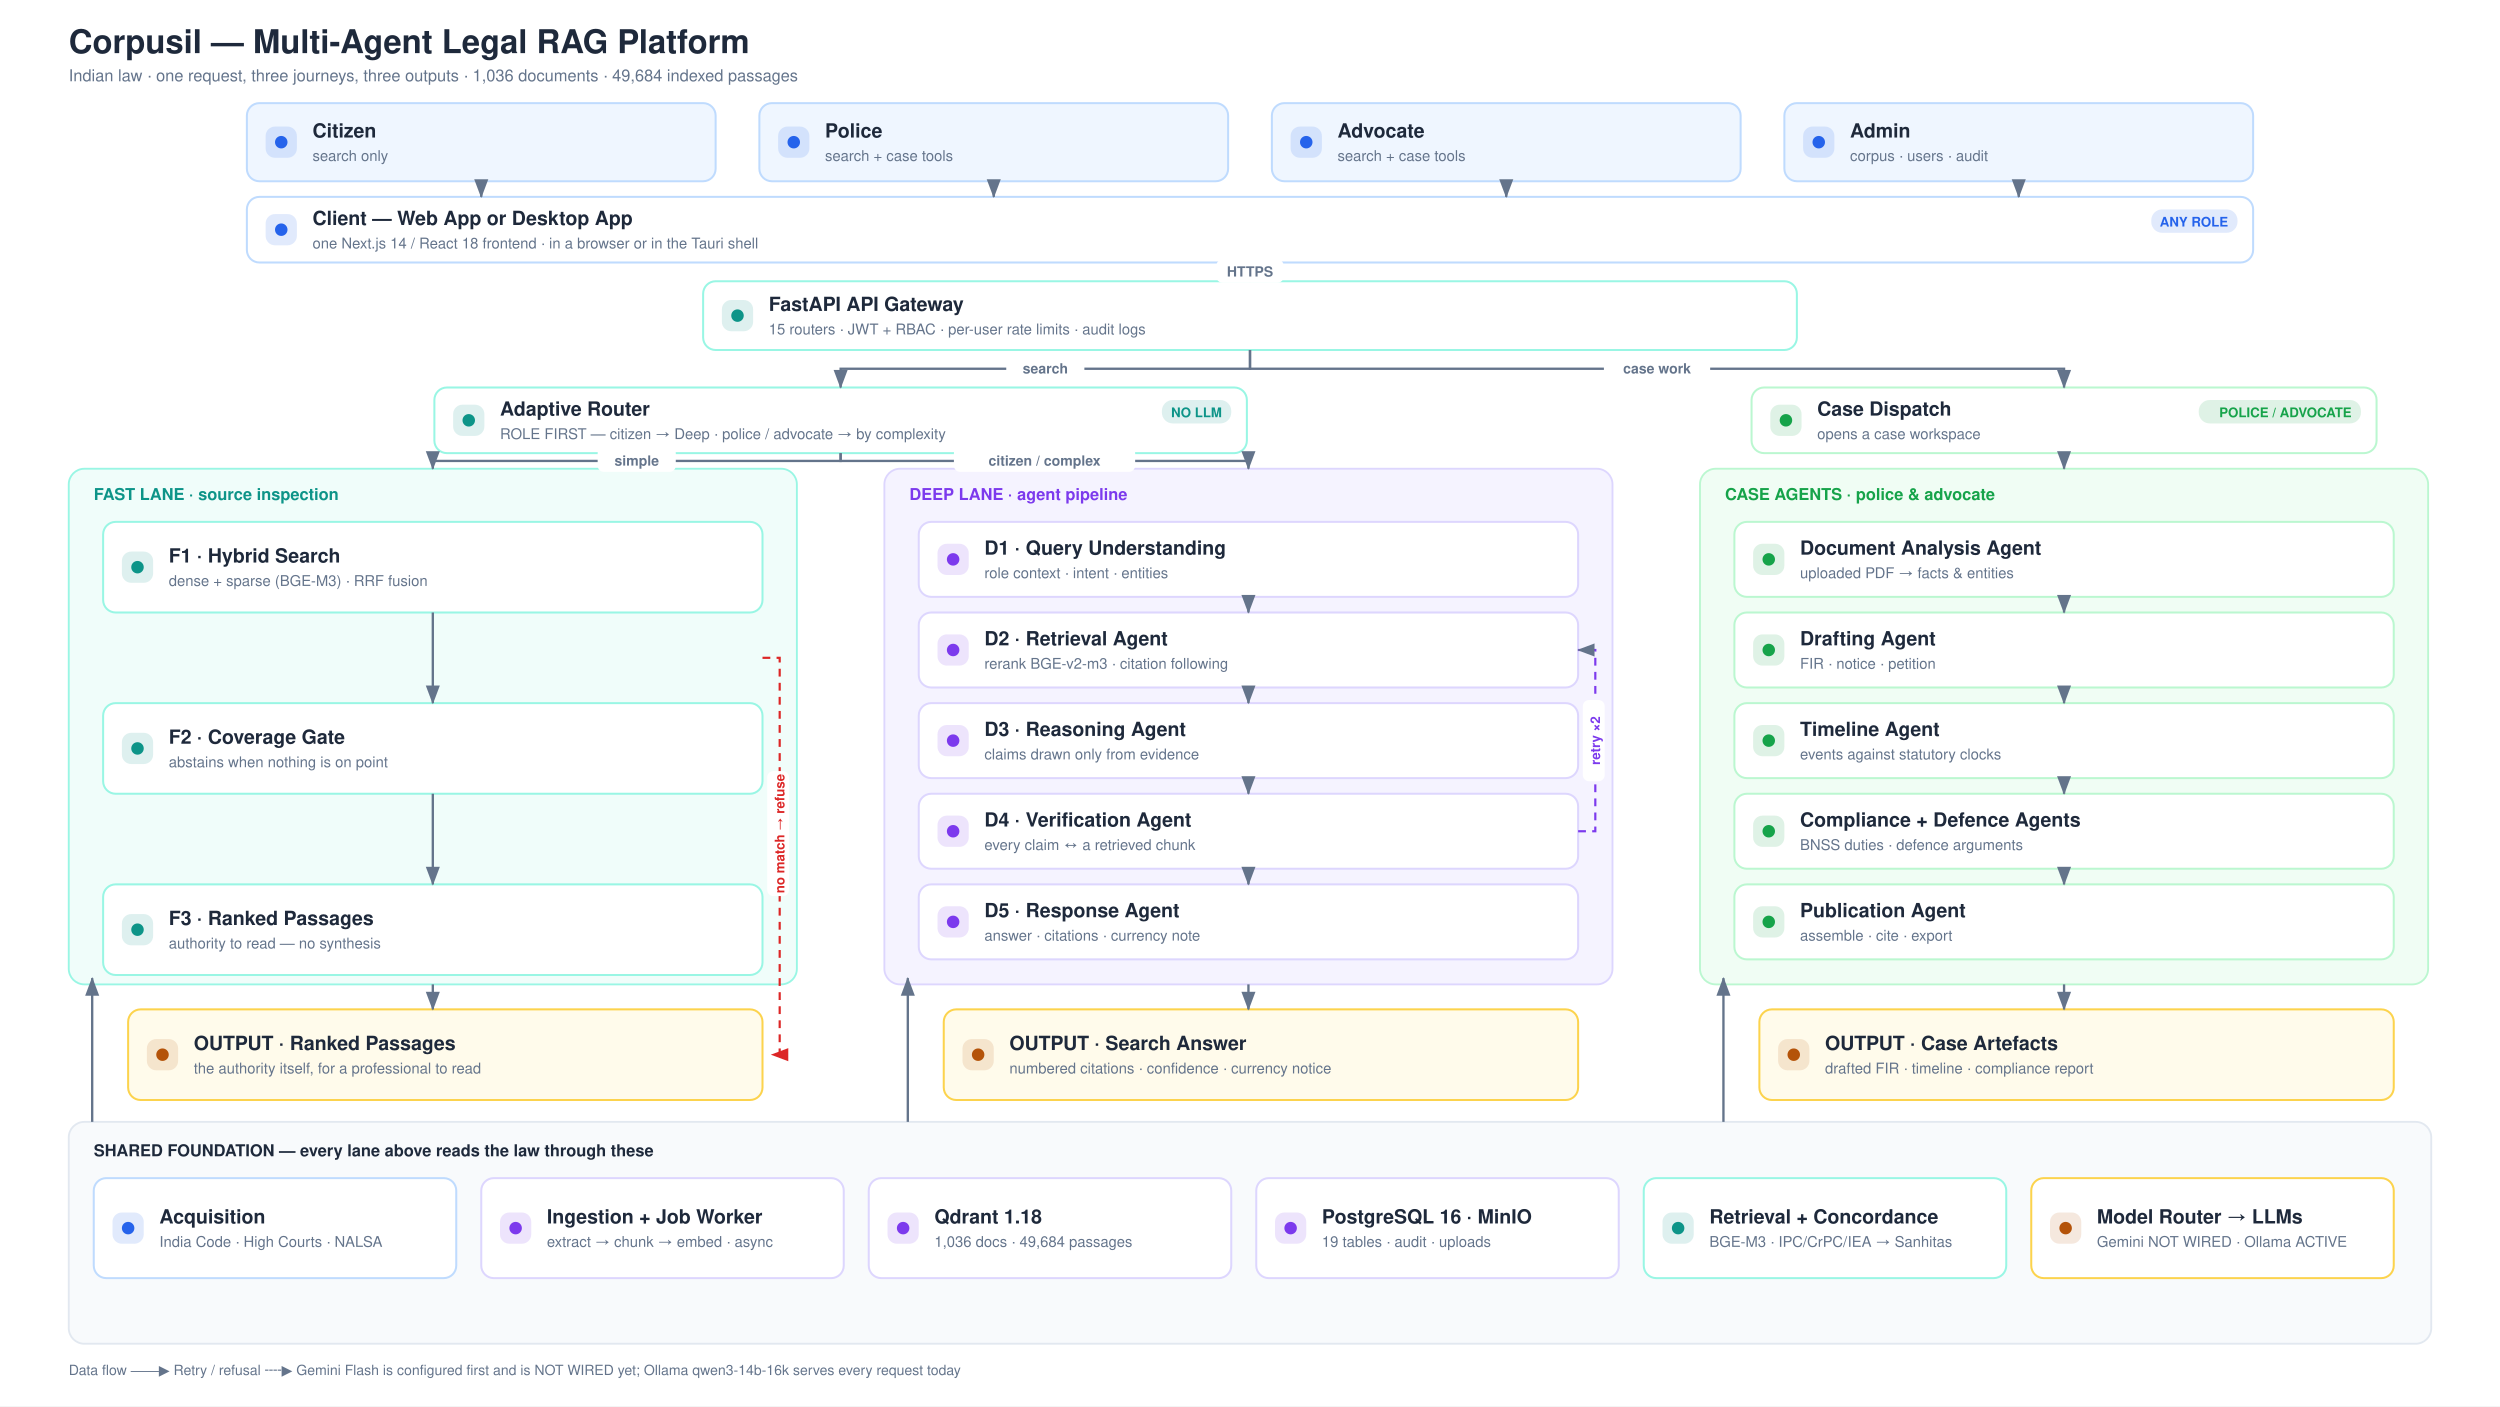
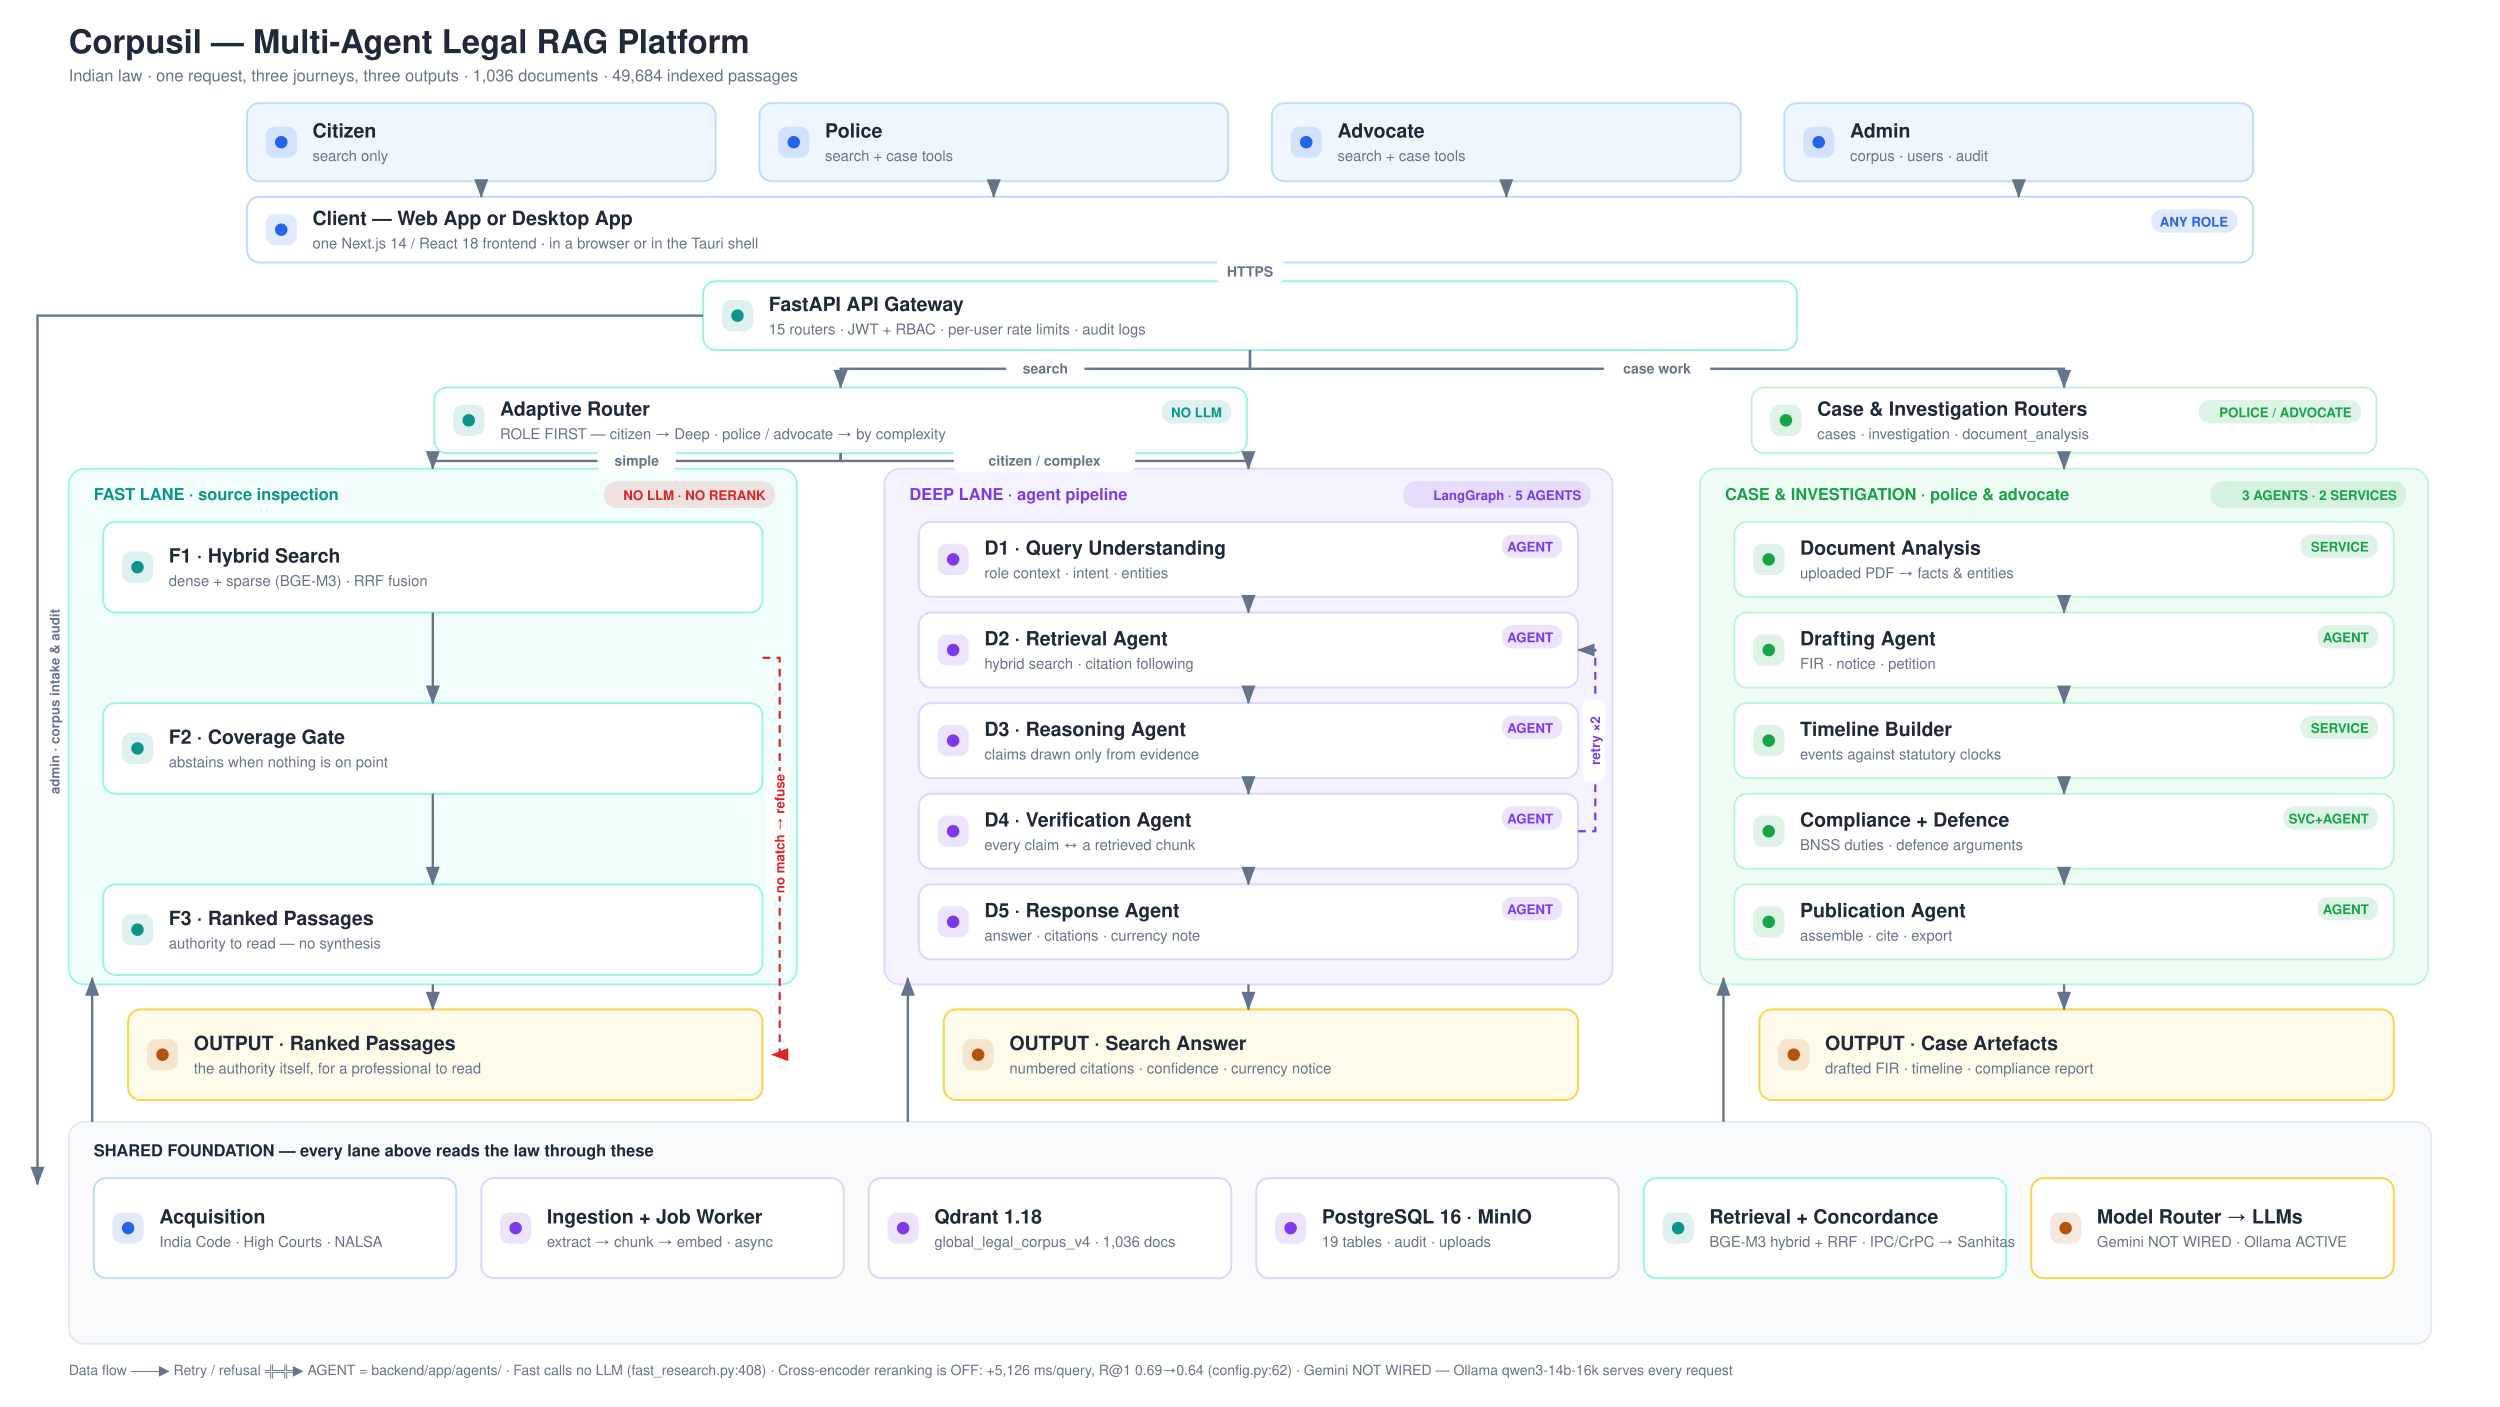
<svg xmlns="http://www.w3.org/2000/svg" width="1600" height="900" viewBox="0 0 1600 900" font-family="ui-sans-serif,Segoe UI,Helvetica,Arial,sans-serif">
  <defs>
    <marker id="a" markerWidth="8" markerHeight="6" refX="7.5" refY="3" orient="auto">
      <path d="M0,0 L8,3 L0,6 z" fill="#64748b" />
    </marker>
    <marker id="ar" markerWidth="8" markerHeight="6" refX="7.5" refY="3" orient="auto">
      <path d="M0,0 L8,3 L0,6 z" fill="#dc2626" />
    </marker>
  </defs>
  <rect width="1600" height="900" fill="#ffffff" />
  <text x="44" y="34" font-size="21" fill="#1e293b" font-weight="800">Corpusil — Multi-Agent Legal RAG Platform</text>
  <text x="44" y="52" font-size="10.5" fill="#64748b">Indian law · one request, three journeys, three outputs · 1,036 documents · 49,684 indexed passages</text>
  <rect x="158" y="66" width="300" height="50" rx="8" fill="#eff6ff" stroke="#bfdbfe" stroke-width="1.3" />
  <rect x="170" y="81" width="20" height="20" rx="6" fill="#2563eb22" stroke="none" stroke-width="1" />
  <circle cx="180" cy="91" r="4" fill="#2563eb" />
  <text x="200" y="88" font-size="12.5" fill="#1e293b" font-weight="700">Citizen</text>
  <text x="200" y="103" font-size="9.5" fill="#64748b">search only</text>
  <rect x="486" y="66" width="300" height="50" rx="8" fill="#eff6ff" stroke="#bfdbfe" stroke-width="1.3" />
  <rect x="498" y="81" width="20" height="20" rx="6" fill="#2563eb22" stroke="none" stroke-width="1" />
  <circle cx="508" cy="91" r="4" fill="#2563eb" />
  <text x="528" y="88" font-size="12.5" fill="#1e293b" font-weight="700">Police</text>
  <text x="528" y="103" font-size="9.5" fill="#64748b">search + case tools</text>
  <rect x="814" y="66" width="300" height="50" rx="8" fill="#eff6ff" stroke="#bfdbfe" stroke-width="1.3" />
  <rect x="826" y="81" width="20" height="20" rx="6" fill="#2563eb22" stroke="none" stroke-width="1" />
  <circle cx="836" cy="91" r="4" fill="#2563eb" />
  <text x="856" y="88" font-size="12.5" fill="#1e293b" font-weight="700">Advocate</text>
  <text x="856" y="103" font-size="9.5" fill="#64748b">search + case tools</text>
  <rect x="1142" y="66" width="300" height="50" rx="8" fill="#eff6ff" stroke="#bfdbfe" stroke-width="1.3" />
  <rect x="1154" y="81" width="20" height="20" rx="6" fill="#2563eb22" stroke="none" stroke-width="1" />
  <circle cx="1164" cy="91" r="4" fill="#2563eb" />
  <text x="1184" y="88" font-size="12.5" fill="#1e293b" font-weight="700">Admin</text>
  <text x="1184" y="103" font-size="9.5" fill="#64748b">corpus · users · audit</text>
  <rect x="158" y="126" width="1284" height="42" rx="8" fill="#fff" stroke="#bfdbfe" stroke-width="1.3" />
  <rect x="170" y="137" width="20" height="20" rx="6" fill="#2563eb22" stroke="none" stroke-width="1" />
  <circle cx="180" cy="147" r="4" fill="#2563eb" />
  <text x="200" y="144" font-size="12.5" fill="#1e293b" font-weight="700">Client — Web App  or  Desktop App</text>
  <text x="200" y="159" font-size="9.5" fill="#64748b">one Next.js 14 / React 18 frontend · in a browser or in the Tauri shell</text>
  <rect x="1376.8" y="134" width="55.2" height="15" rx="7" fill="#2563eb22" stroke="none" stroke-width="1" />
  <text x="1426" y="145" font-size="8.5" fill="#2563eb" font-weight="700" text-anchor="end">ANY ROLE</text>
  <path d="M308,116 L308,126" stroke="#64748b" stroke-width="1.5" fill="none" marker-end="url(#a)" />
  <path d="M636,116 L636,126" stroke="#64748b" stroke-width="1.5" fill="none" marker-end="url(#a)" />
  <path d="M964,116 L964,126" stroke="#64748b" stroke-width="1.5" fill="none" marker-end="url(#a)" />
  <path d="M1292,116 L1292,126" stroke="#64748b" stroke-width="1.5" fill="none" marker-end="url(#a)" />
  <rect x="450" y="180" width="700" height="44" rx="8" fill="#fff" stroke="#99f6e4" stroke-width="1.3" />
  <rect x="462" y="192" width="20" height="20" rx="6" fill="#0d948822" stroke="none" stroke-width="1" />
  <circle cx="472" cy="202" r="4" fill="#0d9488" />
  <text x="492" y="199" font-size="12.5" fill="#1e293b" font-weight="700">FastAPI API Gateway</text>
  <text x="492" y="214" font-size="9.5" fill="#64748b">15 routers · JWT + RBAC · per-user rate limits · audit logs</text>
  <path d="M800,168 L800,180" stroke="#64748b" stroke-width="1.5" fill="none" marker-end="url(#a)" />
  <rect x="778.5" y="166" width="43" height="15" rx="4" fill="#fff" stroke="none" stroke-width="1" />
  <text x="800" y="177" font-size="9" fill="#64748b" font-weight="600" text-anchor="middle">HTTPS</text>
  <rect x="278" y="248" width="520" height="42" rx="8" fill="#fff" stroke="#99f6e4" stroke-width="1.3" />
  <rect x="290" y="259" width="20" height="20" rx="6" fill="#0d948822" stroke="none" stroke-width="1" />
  <circle cx="300" cy="269" r="4" fill="#0d9488" />
  <text x="320" y="266" font-size="12.5" fill="#1e293b" font-weight="700">Adaptive Router</text>
  <text x="320" y="281" font-size="9.5" fill="#64748b">ROLE FIRST — citizen → Deep · police / advocate → by complexity</text>
  <rect x="743.6" y="256" width="44.4" height="15" rx="7" fill="#0d948822" stroke="none" stroke-width="1" />
  <text x="782" y="267" font-size="8.5" fill="#0d9488" font-weight="700" text-anchor="end">NO LLM</text>
  <rect x="1121" y="248" width="400" height="42" rx="8" fill="#fff" stroke="#bbf7d0" stroke-width="1.3" />
  <rect x="1133" y="259" width="20" height="20" rx="6" fill="#16a34a22" stroke="none" stroke-width="1" />
  <circle cx="1143" cy="269" r="4" fill="#16a34a" />
-   <text x="1163" y="266" font-size="12.5" fill="#1e293b" font-weight="700">Case Dispatch</text>
-   <text x="1163" y="281" font-size="9.5" fill="#64748b">opens a case workspace</text>
+   <text x="1163" y="266" font-size="12.5" fill="#1e293b" font-weight="700">Case &amp; Investigation Routers</text>
+   <text x="1163" y="281" font-size="9.5" fill="#64748b">cases · investigation · document_analysis</text>
  <rect x="1407.2" y="256" width="103.8" height="15" rx="7" fill="#16a34a22" stroke="none" stroke-width="1" />
  <text x="1505" y="267" font-size="8.5" fill="#16a34a" font-weight="700" text-anchor="end">POLICE / ADVOCATE</text>
  <path d="M800,224 L800,236 L538,236 L538,248" stroke="#64748b" stroke-width="1.5" fill="none" marker-end="url(#a)" />
  <rect x="644" y="227" width="50" height="16" rx="4" fill="#fff" stroke="none" stroke-width="1" />
  <text x="669" y="239" font-size="9" fill="#64748b" font-weight="600" text-anchor="middle">search</text>
  <path d="M800,224 L800,236 L1321,236 L1321,248" stroke="#64748b" stroke-width="1.5" fill="none" marker-end="url(#a)" />
  <rect x="1026.5" y="227" width="68" height="16" rx="4" fill="#fff" stroke="none" stroke-width="1" />
  <text x="1060.5" y="239" font-size="9" fill="#64748b" font-weight="600" text-anchor="middle">case work</text>
  <rect x="44" y="300" width="466" height="330" rx="10" fill="#f0fdfa" stroke="#99f6e4" stroke-width="1.2" />
  <text x="60" y="320" font-size="10.5" fill="#0d9488" font-weight="700">FAST LANE · source inspection</text>
+   <rect x="386.6" y="308" width="109.4" height="17" rx="8" fill="#dc26261f" stroke="none" stroke-width="1" />
+   <text x="490" y="320" font-size="8.5" fill="#dc2626" font-weight="700" text-anchor="end">NO LLM · NO RERANK</text>
  <rect x="566" y="300" width="466" height="330" rx="10" fill="#f5f3ff" stroke="#ddd6fe" stroke-width="1.2" />
  <text x="582" y="320" font-size="10.5" fill="#7c3aed" font-weight="700">DEEP LANE · agent pipeline</text>
+   <rect x="898" y="308" width="120" height="17" rx="8" fill="#7c3aed1f" stroke="none" stroke-width="1" />
+   <text x="1012" y="320" font-size="8.5" fill="#7c3aed" font-weight="700" text-anchor="end">LangGraph · 5 AGENTS</text>
  <rect x="1088" y="300" width="466" height="330" rx="10" fill="#f0fdf4" stroke="#bbf7d0" stroke-width="1.2" />
-   <text x="1104" y="320" font-size="10.5" fill="#16a34a" font-weight="700">CASE AGENTS · police &amp; advocate</text>
+   <text x="1104" y="320" font-size="10.5" fill="#16a34a" font-weight="700">CASE &amp; INVESTIGATION · police &amp; advocate</text>
+   <rect x="1414.7" y="308" width="125.3" height="17" rx="8" fill="#16a34a1f" stroke="none" stroke-width="1" />
+   <text x="1534" y="320" font-size="8.5" fill="#16a34a" font-weight="700" text-anchor="end">3 AGENTS · 2 SERVICES</text>
  <path d="M538,290 L538,295 L277,295 L277,300" stroke="#64748b" stroke-width="1.5" fill="none" marker-end="url(#a)" />
  <rect x="382.5" y="286" width="50" height="16" rx="4" fill="#fff" stroke="none" stroke-width="1" />
  <text x="407.5" y="298" font-size="9" fill="#64748b" font-weight="600" text-anchor="middle">simple</text>
  <path d="M538,290 L538,295 L799,295 L799,300" stroke="#64748b" stroke-width="1.5" fill="none" marker-end="url(#a)" />
  <rect x="610.5" y="286" width="116" height="16" rx="4" fill="#fff" stroke="none" stroke-width="1" />
  <text x="668.5" y="298" font-size="9" fill="#64748b" font-weight="600" text-anchor="middle">citizen / complex</text>
  <path d="M1321,290 L1321,300" stroke="#64748b" stroke-width="1.5" fill="none" marker-end="url(#a)" />
  <rect x="66" y="334" width="422" height="58" rx="8" fill="#fff" stroke="#99f6e4" stroke-width="1.3" />
  <rect x="78" y="353" width="20" height="20" rx="6" fill="#0d948822" stroke="none" stroke-width="1" />
  <circle cx="88" cy="363" r="4" fill="#0d9488" />
  <text x="108" y="360" font-size="12.5" fill="#1e293b" font-weight="700">F1 · Hybrid Search</text>
  <text x="108" y="375" font-size="9.5" fill="#64748b">dense + sparse (BGE-M3) · RRF fusion</text>
  <rect x="66" y="450" width="422" height="58" rx="8" fill="#fff" stroke="#99f6e4" stroke-width="1.3" />
  <rect x="78" y="469" width="20" height="20" rx="6" fill="#0d948822" stroke="none" stroke-width="1" />
  <circle cx="88" cy="479" r="4" fill="#0d9488" />
  <text x="108" y="476" font-size="12.5" fill="#1e293b" font-weight="700">F2 · Coverage Gate</text>
  <text x="108" y="491" font-size="9.5" fill="#64748b">abstains when nothing is on point</text>
  <path d="M277,392 L277,450" stroke="#64748b" stroke-width="1.5" fill="none" marker-end="url(#a)" />
  <rect x="66" y="566" width="422" height="58" rx="8" fill="#fff" stroke="#99f6e4" stroke-width="1.3" />
  <rect x="78" y="585" width="20" height="20" rx="6" fill="#0d948822" stroke="none" stroke-width="1" />
  <circle cx="88" cy="595" r="4" fill="#0d9488" />
  <text x="108" y="592" font-size="12.5" fill="#1e293b" font-weight="700">F3 · Ranked Passages</text>
  <text x="108" y="607" font-size="9.5" fill="#64748b">authority to read — no synthesis</text>
  <path d="M277,508 L277,566" stroke="#64748b" stroke-width="1.5" fill="none" marker-end="url(#a)" />
  <rect x="588" y="334" width="422" height="48" rx="8" fill="#fff" stroke="#ddd6fe" stroke-width="1.3" />
  <rect x="600" y="348" width="20" height="20" rx="6" fill="#7c3aed22" stroke="none" stroke-width="1" />
  <circle cx="610" cy="358" r="4" fill="#7c3aed" />
  <text x="630" y="355" font-size="12.5" fill="#1e293b" font-weight="700">D1 · Query Understanding</text>
  <text x="630" y="370" font-size="9.5" fill="#64748b">role context · intent · entities</text>
+   <rect x="961" y="342" width="39" height="15" rx="7" fill="#7c3aed22" stroke="none" stroke-width="1" />
+   <text x="994" y="353" font-size="8.5" fill="#7c3aed" font-weight="700" text-anchor="end">AGENT</text>
  <rect x="588" y="392" width="422" height="48" rx="8" fill="#fff" stroke="#ddd6fe" stroke-width="1.3" />
  <rect x="600" y="406" width="20" height="20" rx="6" fill="#7c3aed22" stroke="none" stroke-width="1" />
  <circle cx="610" cy="416" r="4" fill="#7c3aed" />
  <text x="630" y="413" font-size="12.5" fill="#1e293b" font-weight="700">D2 · Retrieval Agent</text>
-   <text x="630" y="428" font-size="9.5" fill="#64748b">rerank BGE-v2-m3 · citation following</text>
+   <text x="630" y="428" font-size="9.5" fill="#64748b">hybrid search · citation following</text>
+   <rect x="961" y="400" width="39" height="15" rx="7" fill="#7c3aed22" stroke="none" stroke-width="1" />
+   <text x="994" y="411" font-size="8.5" fill="#7c3aed" font-weight="700" text-anchor="end">AGENT</text>
  <path d="M799,382 L799,392" stroke="#64748b" stroke-width="1.5" fill="none" marker-end="url(#a)" />
  <rect x="588" y="450" width="422" height="48" rx="8" fill="#fff" stroke="#ddd6fe" stroke-width="1.3" />
  <rect x="600" y="464" width="20" height="20" rx="6" fill="#7c3aed22" stroke="none" stroke-width="1" />
  <circle cx="610" cy="474" r="4" fill="#7c3aed" />
  <text x="630" y="471" font-size="12.5" fill="#1e293b" font-weight="700">D3 · Reasoning Agent</text>
  <text x="630" y="486" font-size="9.5" fill="#64748b">claims drawn only from evidence</text>
+   <rect x="961" y="458" width="39" height="15" rx="7" fill="#7c3aed22" stroke="none" stroke-width="1" />
+   <text x="994" y="469" font-size="8.5" fill="#7c3aed" font-weight="700" text-anchor="end">AGENT</text>
  <path d="M799,440 L799,450" stroke="#64748b" stroke-width="1.5" fill="none" marker-end="url(#a)" />
  <rect x="588" y="508" width="422" height="48" rx="8" fill="#fff" stroke="#ddd6fe" stroke-width="1.3" />
  <rect x="600" y="522" width="20" height="20" rx="6" fill="#7c3aed22" stroke="none" stroke-width="1" />
  <circle cx="610" cy="532" r="4" fill="#7c3aed" />
  <text x="630" y="529" font-size="12.5" fill="#1e293b" font-weight="700">D4 · Verification Agent</text>
  <text x="630" y="544" font-size="9.5" fill="#64748b">every claim ↔ a retrieved chunk</text>
+   <rect x="961" y="516" width="39" height="15" rx="7" fill="#7c3aed22" stroke="none" stroke-width="1" />
+   <text x="994" y="527" font-size="8.5" fill="#7c3aed" font-weight="700" text-anchor="end">AGENT</text>
  <path d="M799,498 L799,508" stroke="#64748b" stroke-width="1.5" fill="none" marker-end="url(#a)" />
  <rect x="588" y="566" width="422" height="48" rx="8" fill="#fff" stroke="#ddd6fe" stroke-width="1.3" />
  <rect x="600" y="580" width="20" height="20" rx="6" fill="#7c3aed22" stroke="none" stroke-width="1" />
  <circle cx="610" cy="590" r="4" fill="#7c3aed" />
  <text x="630" y="587" font-size="12.5" fill="#1e293b" font-weight="700">D5 · Response Agent</text>
  <text x="630" y="602" font-size="9.5" fill="#64748b">answer · citations · currency note</text>
+   <rect x="961" y="574" width="39" height="15" rx="7" fill="#7c3aed22" stroke="none" stroke-width="1" />
+   <text x="994" y="585" font-size="8.5" fill="#7c3aed" font-weight="700" text-anchor="end">AGENT</text>
  <path d="M799,556 L799,566" stroke="#64748b" stroke-width="1.5" fill="none" marker-end="url(#a)" />
  <rect x="1110" y="334" width="422" height="48" rx="8" fill="#fff" stroke="#bbf7d0" stroke-width="1.3" />
  <rect x="1122" y="348" width="20" height="20" rx="6" fill="#16a34a22" stroke="none" stroke-width="1" />
  <circle cx="1132" cy="358" r="4" fill="#16a34a" />
-   <text x="1152" y="355" font-size="12.5" fill="#1e293b" font-weight="700">Document Analysis Agent</text>
+   <text x="1152" y="355" font-size="12.5" fill="#1e293b" font-weight="700">Document Analysis</text>
  <text x="1152" y="370" font-size="9.5" fill="#64748b">uploaded PDF → facts &amp; entities</text>
+   <rect x="1472.2" y="342" width="49.8" height="15" rx="7" fill="#16a34a22" stroke="none" stroke-width="1" />
+   <text x="1516" y="353" font-size="8.5" fill="#16a34a" font-weight="700" text-anchor="end">SERVICE</text>
  <rect x="1110" y="392" width="422" height="48" rx="8" fill="#fff" stroke="#bbf7d0" stroke-width="1.3" />
  <rect x="1122" y="406" width="20" height="20" rx="6" fill="#16a34a22" stroke="none" stroke-width="1" />
  <circle cx="1132" cy="416" r="4" fill="#16a34a" />
  <text x="1152" y="413" font-size="12.5" fill="#1e293b" font-weight="700">Drafting Agent</text>
  <text x="1152" y="428" font-size="9.5" fill="#64748b">FIR · notice · petition</text>
+   <rect x="1483" y="400" width="39" height="15" rx="7" fill="#16a34a22" stroke="none" stroke-width="1" />
+   <text x="1516" y="411" font-size="8.5" fill="#16a34a" font-weight="700" text-anchor="end">AGENT</text>
  <path d="M1321,382 L1321,392" stroke="#64748b" stroke-width="1.5" fill="none" marker-end="url(#a)" />
  <rect x="1110" y="450" width="422" height="48" rx="8" fill="#fff" stroke="#bbf7d0" stroke-width="1.3" />
  <rect x="1122" y="464" width="20" height="20" rx="6" fill="#16a34a22" stroke="none" stroke-width="1" />
  <circle cx="1132" cy="474" r="4" fill="#16a34a" />
-   <text x="1152" y="471" font-size="12.5" fill="#1e293b" font-weight="700">Timeline Agent</text>
+   <text x="1152" y="471" font-size="12.5" fill="#1e293b" font-weight="700">Timeline Builder</text>
  <text x="1152" y="486" font-size="9.5" fill="#64748b">events against statutory clocks</text>
+   <rect x="1472.2" y="458" width="49.8" height="15" rx="7" fill="#16a34a22" stroke="none" stroke-width="1" />
+   <text x="1516" y="469" font-size="8.5" fill="#16a34a" font-weight="700" text-anchor="end">SERVICE</text>
  <path d="M1321,440 L1321,450" stroke="#64748b" stroke-width="1.5" fill="none" marker-end="url(#a)" />
  <rect x="1110" y="508" width="422" height="48" rx="8" fill="#fff" stroke="#bbf7d0" stroke-width="1.3" />
  <rect x="1122" y="522" width="20" height="20" rx="6" fill="#16a34a22" stroke="none" stroke-width="1" />
  <circle cx="1132" cy="532" r="4" fill="#16a34a" />
-   <text x="1152" y="529" font-size="12.5" fill="#1e293b" font-weight="700">Compliance + Defence Agents</text>
+   <text x="1152" y="529" font-size="12.5" fill="#1e293b" font-weight="700">Compliance + Defence</text>
  <text x="1152" y="544" font-size="9.5" fill="#64748b">BNSS duties · defence arguments</text>
+   <rect x="1461.4" y="516" width="60.6" height="15" rx="7" fill="#16a34a22" stroke="none" stroke-width="1" />
+   <text x="1516" y="527" font-size="8.5" fill="#16a34a" font-weight="700" text-anchor="end">SVC+AGENT</text>
  <path d="M1321,498 L1321,508" stroke="#64748b" stroke-width="1.5" fill="none" marker-end="url(#a)" />
  <rect x="1110" y="566" width="422" height="48" rx="8" fill="#fff" stroke="#bbf7d0" stroke-width="1.3" />
  <rect x="1122" y="580" width="20" height="20" rx="6" fill="#16a34a22" stroke="none" stroke-width="1" />
  <circle cx="1132" cy="590" r="4" fill="#16a34a" />
  <text x="1152" y="587" font-size="12.5" fill="#1e293b" font-weight="700">Publication Agent</text>
  <text x="1152" y="602" font-size="9.5" fill="#64748b">assemble · cite · export</text>
+   <rect x="1483" y="574" width="39" height="15" rx="7" fill="#16a34a22" stroke="none" stroke-width="1" />
+   <text x="1516" y="585" font-size="8.5" fill="#16a34a" font-weight="700" text-anchor="end">AGENT</text>
  <path d="M1321,556 L1321,566" stroke="#64748b" stroke-width="1.5" fill="none" marker-end="url(#a)" />
  <path d="M1010,532 L1021,532 L1021,416 L1010,416" stroke="#7c3aed" stroke-width="1.4" fill="none" stroke-dasharray="5 4" marker-end="url(#a)" />
  <g transform="translate(1020,474) rotate(-90)">
    <rect x="-26" y="-7" width="52" height="14" rx="4" fill="#fff" />
    <text x="0" y="4" font-size="8.5" fill="#7c3aed" font-weight="700" text-anchor="middle">retry ×2</text>
  </g>
  <rect x="82" y="646" width="406" height="58" rx="8" fill="#fffbeb" stroke="#fcd34d" stroke-width="1.3" />
  <rect x="94" y="665" width="20" height="20" rx="6" fill="#b4530922" stroke="none" stroke-width="1" />
  <circle cx="104" cy="675" r="4" fill="#b45309" />
  <text x="124" y="672" font-size="12.5" fill="#1e293b" font-weight="700">OUTPUT · Ranked Passages</text>
  <text x="124" y="687" font-size="9.5" fill="#64748b">the authority itself, for a professional to read</text>
  <path d="M277,630 L277,646" stroke="#64748b" stroke-width="1.5" fill="none" marker-end="url(#a)" />
  <rect x="604" y="646" width="406" height="58" rx="8" fill="#fffbeb" stroke="#fcd34d" stroke-width="1.3" />
  <rect x="616" y="665" width="20" height="20" rx="6" fill="#b4530922" stroke="none" stroke-width="1" />
  <circle cx="626" cy="675" r="4" fill="#b45309" />
  <text x="646" y="672" font-size="12.5" fill="#1e293b" font-weight="700">OUTPUT · Search Answer</text>
  <text x="646" y="687" font-size="9.5" fill="#64748b">numbered citations · confidence · currency notice</text>
  <path d="M799,630 L799,646" stroke="#64748b" stroke-width="1.5" fill="none" marker-end="url(#a)" />
  <rect x="1126" y="646" width="406" height="58" rx="8" fill="#fffbeb" stroke="#fcd34d" stroke-width="1.3" />
  <rect x="1138" y="665" width="20" height="20" rx="6" fill="#b4530922" stroke="none" stroke-width="1" />
  <circle cx="1148" cy="675" r="4" fill="#b45309" />
  <text x="1168" y="672" font-size="12.5" fill="#1e293b" font-weight="700">OUTPUT · Case Artefacts</text>
  <text x="1168" y="687" font-size="9.5" fill="#64748b">drafted FIR · timeline · compliance report</text>
  <path d="M1321,630 L1321,646" stroke="#64748b" stroke-width="1.5" fill="none" marker-end="url(#a)" />
  <path d="M488,421 L499,421 L499,675 L494,675" stroke="#dc2626" stroke-width="1.4" fill="none" stroke-dasharray="5 4" marker-end="url(#ar)" />
  <g transform="translate(498,533.5) rotate(-90)">
    <rect x="-40" y="-7" width="80" height="14" rx="4" fill="#fff" />
    <text x="0" y="4" font-size="8.5" fill="#dc2626" font-weight="700" text-anchor="middle">no match → refuse</text>
  </g>
+   <path d="M450,202 L24,202 L24,758" stroke="#64748b" stroke-width="1.5" fill="none" marker-end="url(#a)" />
+   <g transform="translate(34,449) rotate(-90)">
+     <rect x="-74" y="-7" width="148" height="14" rx="4" fill="#fff" />
+     <text x="0" y="4" font-size="8.5" fill="#64748b" font-weight="700" text-anchor="middle">admin · corpus intake &amp; audit</text>
+   </g>
  <rect x="44" y="718" width="1512" height="142" rx="10" fill="#f8fafc" stroke="#e2e8f0" stroke-width="1.2" />
  <text x="60" y="740" font-size="10.5" fill="#1e293b" font-weight="700">SHARED FOUNDATION — every lane above reads the law through these</text>
  <rect x="60" y="754" width="232" height="64" rx="8" fill="#fff" stroke="#bfdbfe" stroke-width="1.3" />
  <rect x="72" y="776" width="20" height="20" rx="6" fill="#2563eb22" stroke="none" stroke-width="1" />
  <circle cx="82" cy="786" r="4" fill="#2563eb" />
  <text x="102" y="783" font-size="12.5" fill="#1e293b" font-weight="700">Acquisition</text>
  <text x="102" y="798" font-size="9.5" fill="#64748b">India Code · High Courts · NALSA</text>
  <rect x="308" y="754" width="232" height="64" rx="8" fill="#fff" stroke="#ddd6fe" stroke-width="1.3" />
  <rect x="320" y="776" width="20" height="20" rx="6" fill="#7c3aed22" stroke="none" stroke-width="1" />
  <circle cx="330" cy="786" r="4" fill="#7c3aed" />
  <text x="350" y="783" font-size="12.5" fill="#1e293b" font-weight="700">Ingestion + Job Worker</text>
  <text x="350" y="798" font-size="9.5" fill="#64748b">extract → chunk → embed · async</text>
  <rect x="556" y="754" width="232" height="64" rx="8" fill="#fff" stroke="#ddd6fe" stroke-width="1.3" />
  <rect x="568" y="776" width="20" height="20" rx="6" fill="#7c3aed22" stroke="none" stroke-width="1" />
  <circle cx="578" cy="786" r="4" fill="#7c3aed" />
  <text x="598" y="783" font-size="12.5" fill="#1e293b" font-weight="700">Qdrant 1.18</text>
-   <text x="598" y="798" font-size="9.5" fill="#64748b">1,036 docs · 49,684 passages</text>
+   <text x="598" y="798" font-size="9.5" fill="#64748b">global_legal_corpus_v4 · 1,036 docs</text>
  <rect x="804" y="754" width="232" height="64" rx="8" fill="#fff" stroke="#ddd6fe" stroke-width="1.3" />
  <rect x="816" y="776" width="20" height="20" rx="6" fill="#7c3aed22" stroke="none" stroke-width="1" />
  <circle cx="826" cy="786" r="4" fill="#7c3aed" />
  <text x="846" y="783" font-size="12.5" fill="#1e293b" font-weight="700">PostgreSQL 16 · MinIO</text>
  <text x="846" y="798" font-size="9.5" fill="#64748b">19 tables · audit · uploads</text>
  <rect x="1052" y="754" width="232" height="64" rx="8" fill="#fff" stroke="#99f6e4" stroke-width="1.3" />
  <rect x="1064" y="776" width="20" height="20" rx="6" fill="#0d948822" stroke="none" stroke-width="1" />
  <circle cx="1074" cy="786" r="4" fill="#0d9488" />
  <text x="1094" y="783" font-size="12.5" fill="#1e293b" font-weight="700">Retrieval + Concordance</text>
-   <text x="1094" y="798" font-size="9.5" fill="#64748b">BGE-M3 · IPC/CrPC/IEA → Sanhitas</text>
+   <text x="1094" y="798" font-size="9.5" fill="#64748b">BGE-M3 hybrid + RRF · IPC/CrPC → Sanhitas</text>
  <rect x="1300" y="754" width="232" height="64" rx="8" fill="#fff" stroke="#fcd34d" stroke-width="1.3" />
  <rect x="1312" y="776" width="20" height="20" rx="6" fill="#b4530922" stroke="none" stroke-width="1" />
  <circle cx="1322" cy="786" r="4" fill="#b45309" />
  <text x="1342" y="783" font-size="12.5" fill="#1e293b" font-weight="700">Model Router → LLMs</text>
  <text x="1342" y="798" font-size="9.5" fill="#64748b">Gemini NOT WIRED · Ollama ACTIVE</text>
  <path d="M59,718 L59,626" stroke="#64748b" stroke-width="1.5" fill="none" marker-end="url(#a)" />
  <path d="M581,718 L581,626" stroke="#64748b" stroke-width="1.5" fill="none" marker-end="url(#a)" />
  <path d="M1103,718 L1103,626" stroke="#64748b" stroke-width="1.5" fill="none" marker-end="url(#a)" />
-   <text x="44" y="880" font-size="9" fill="#64748b">Data flow ──▶     Retry / refusal ╌╌▶     Gemini Flash is configured first and is NOT WIRED yet; Ollama qwen3-14b-16k serves every request today</text>
+   <text x="44" y="880" font-size="9" fill="#64748b">Data flow ──▶   Retry / refusal ╬╬▶   AGENT = backend/app/agents/   ·   Fast calls no LLM (fast_research.py:408)   ·   Cross-encoder reranking is OFF: +5,126 ms/query, R@1 0.69→0.64 (config.py:62)   ·   Gemini NOT WIRED — Ollama qwen3-14b-16k serves every request</text>
</svg>
